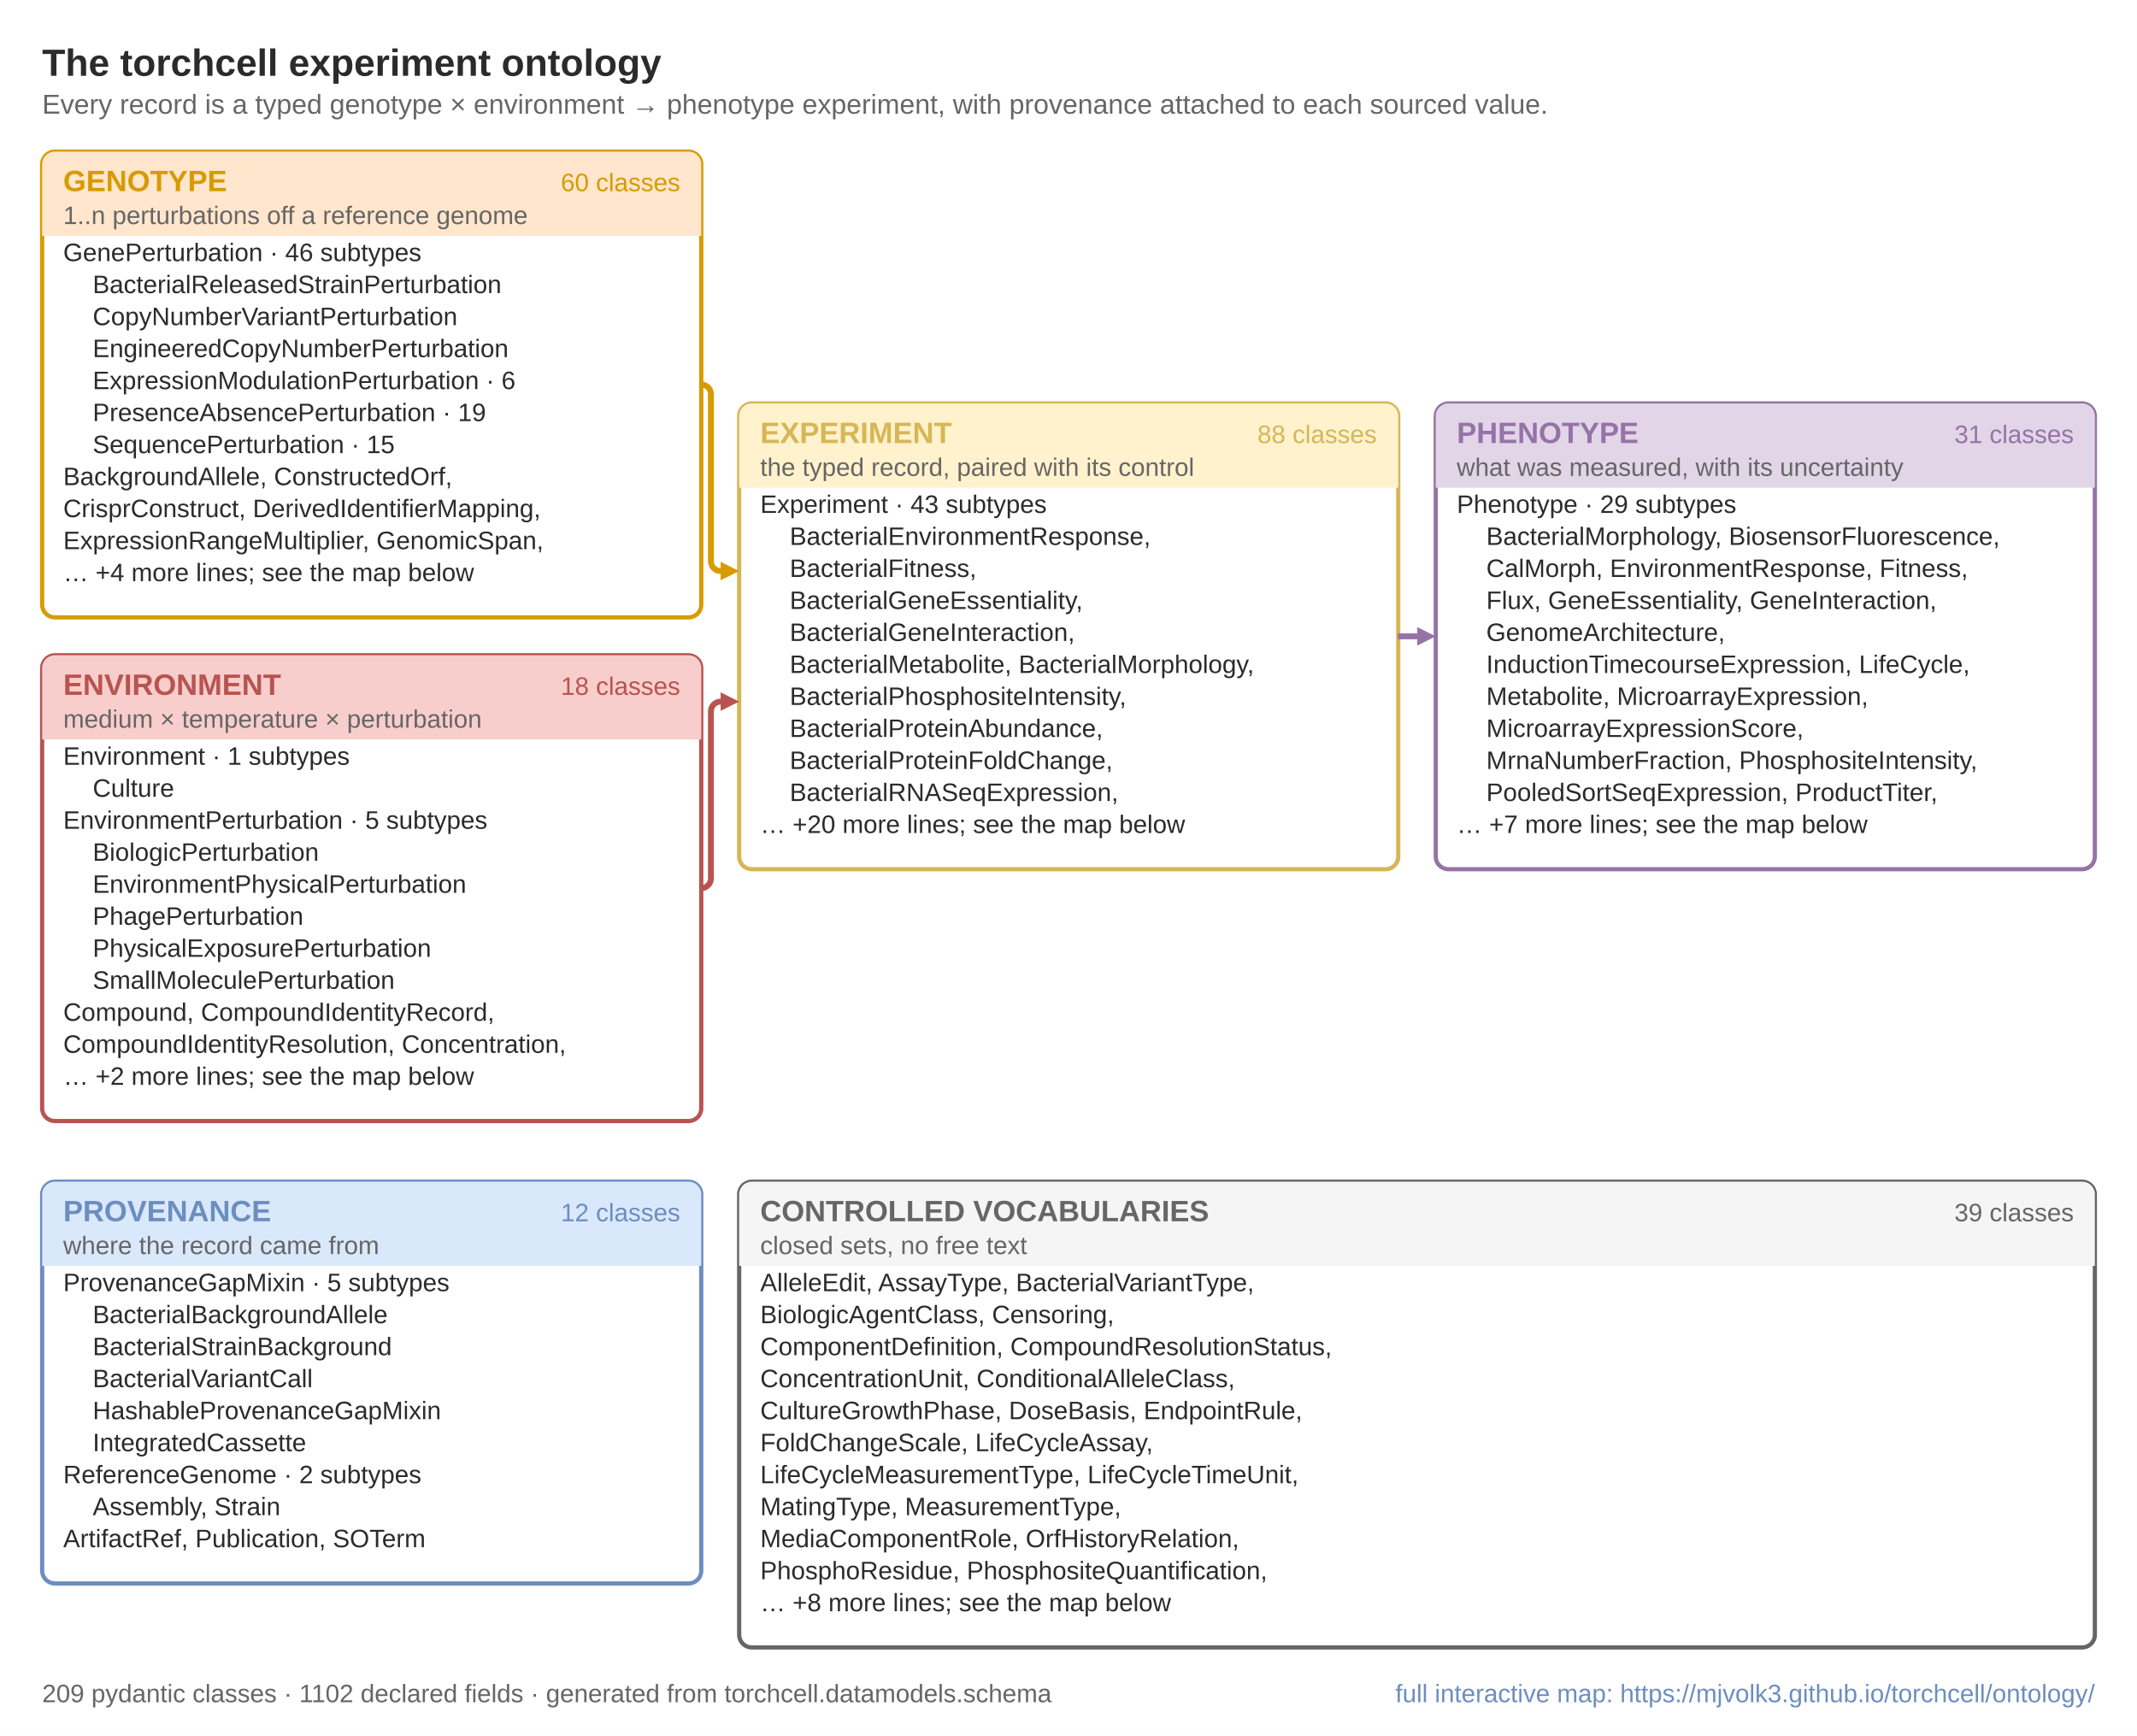
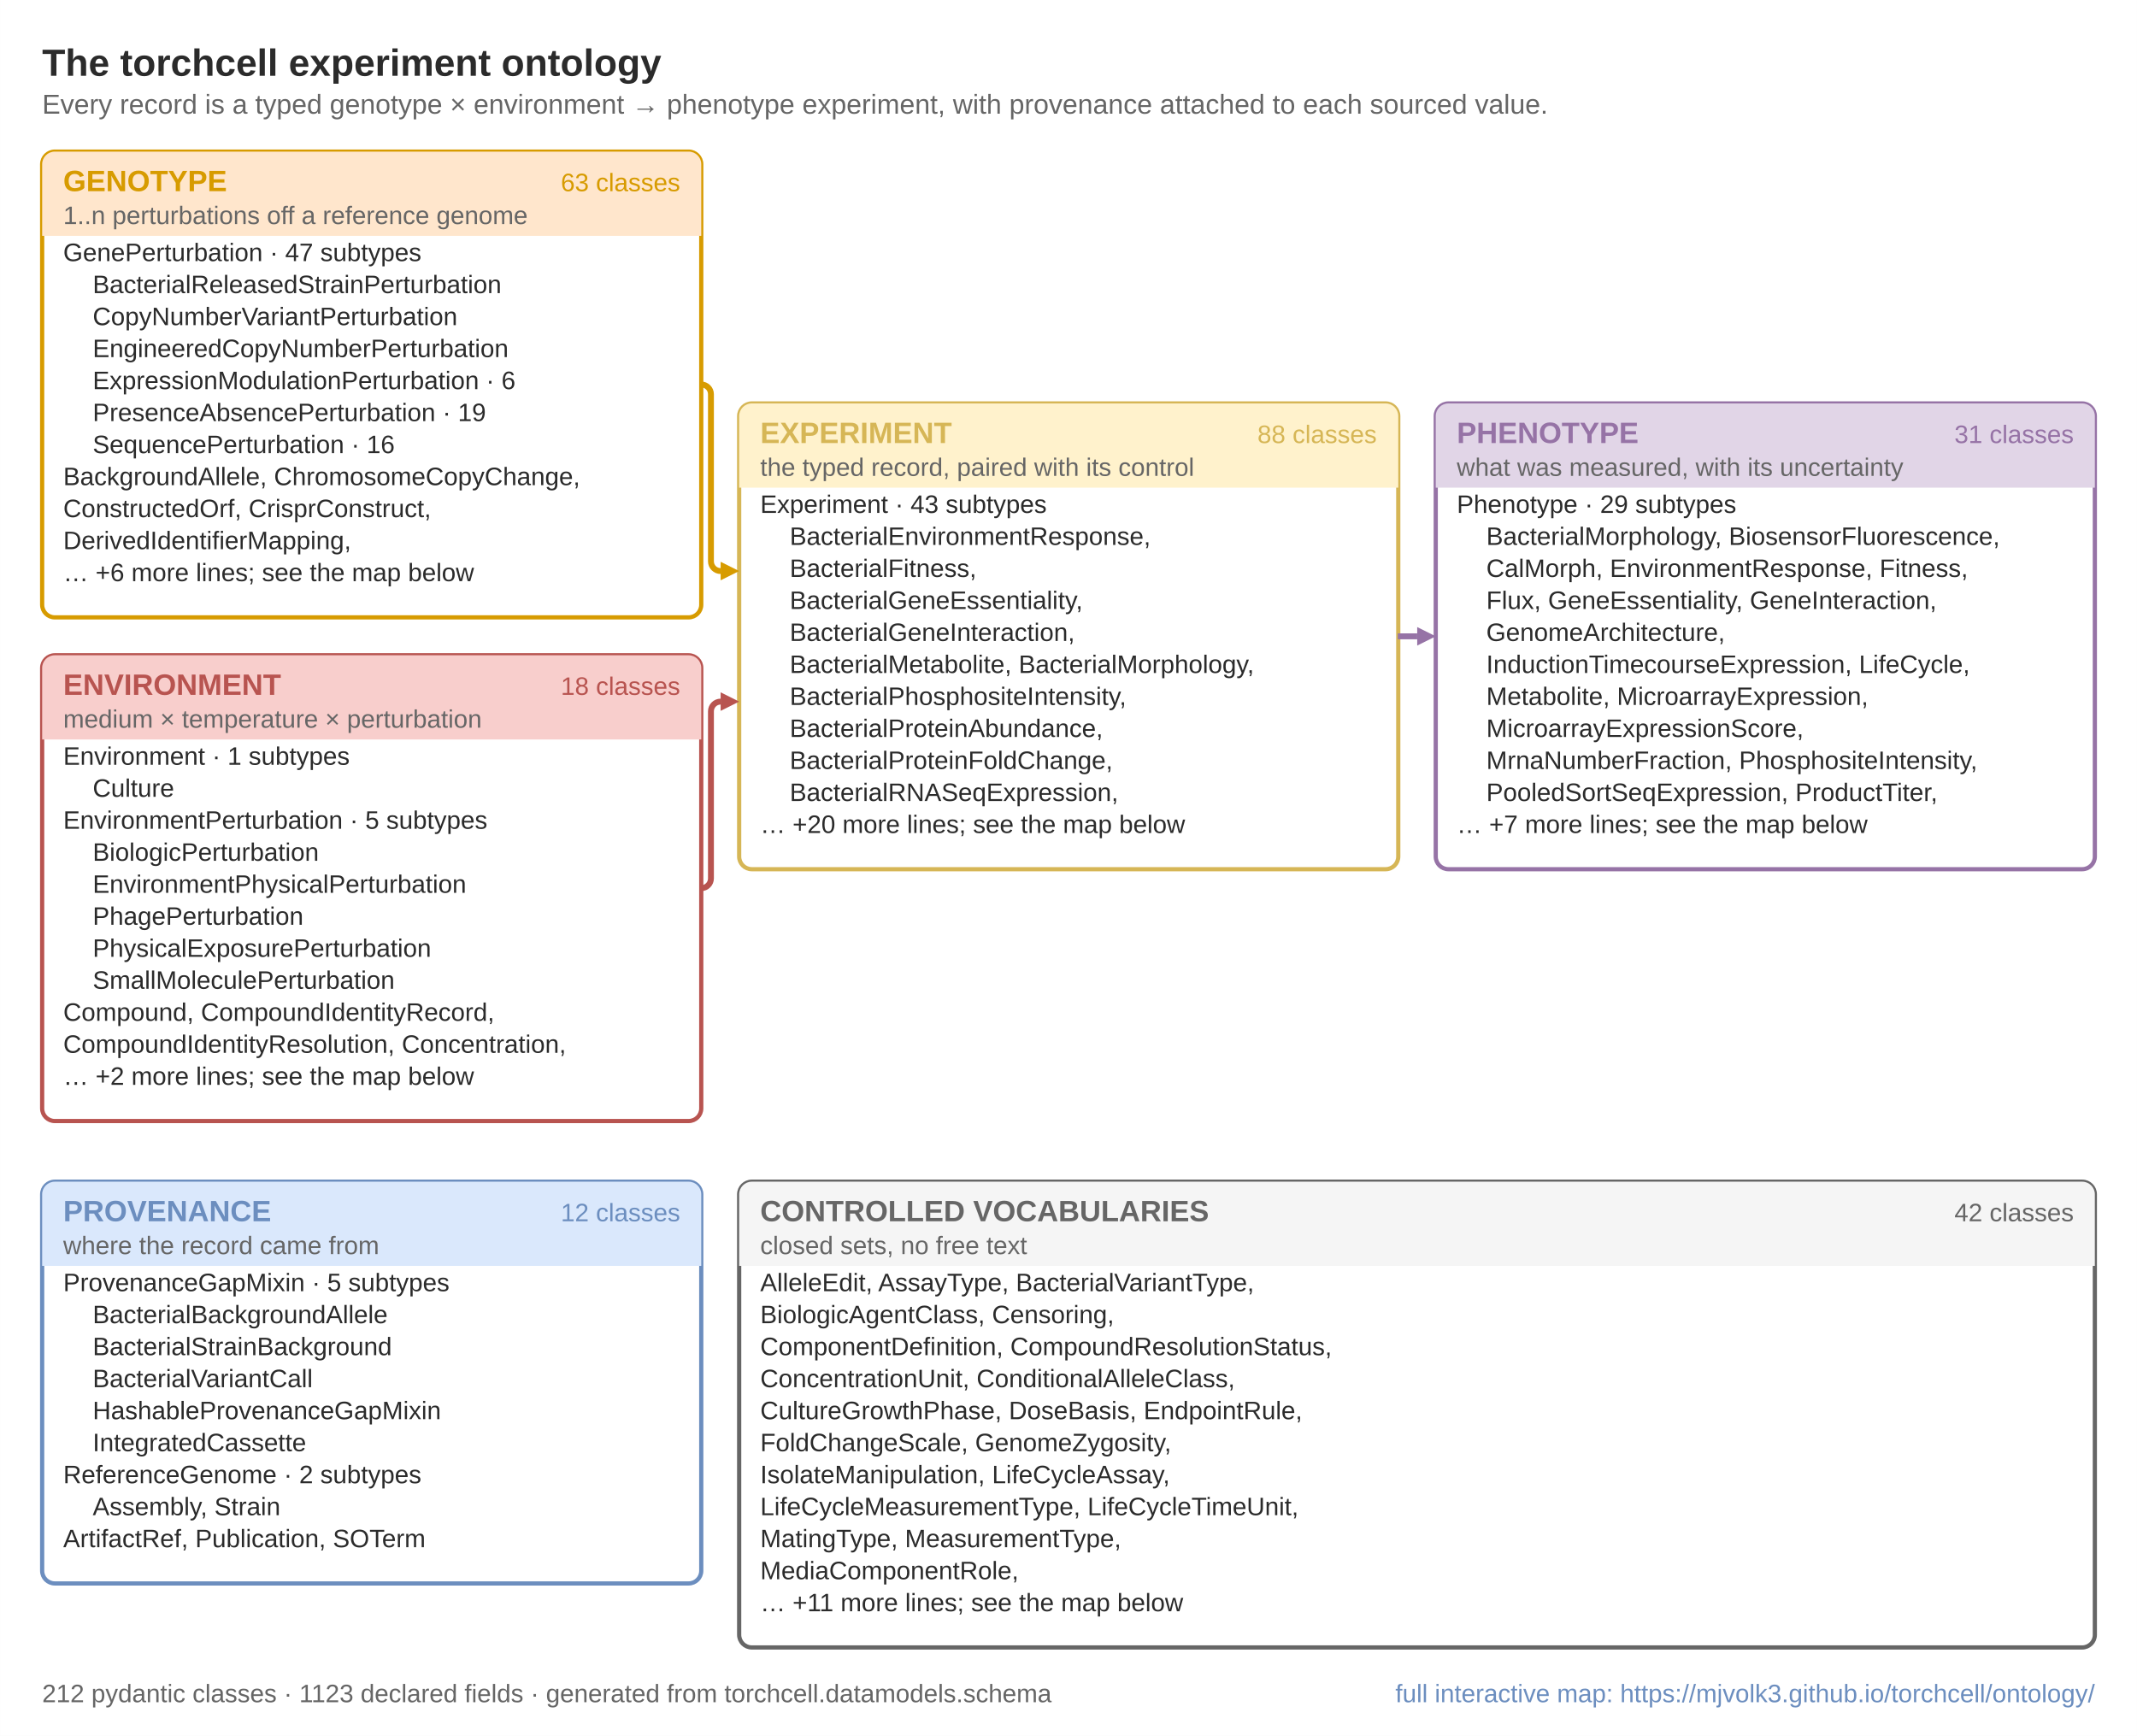
<svg xmlns="http://www.w3.org/2000/svg" width="179.00mm" height="145.41mm" viewBox="0 0 507.4 412.2" font-family="Arial, Helvetica, sans-serif">
  <style>text{font-family:Arial,Helvetica,sans-serif}</style>
  <rect width="100%" height="100%" fill="#FFFFFF" />
  <text x="10.0" y="18.0" font-size="9" font-weight="700" fill="#2B2B2B">The torchcell experiment ontology</text>
  <text x="10.0" y="27.0" font-size="6.5" fill="#666666">Every record is a typed genotype × environment → phenotype experiment, with provenance attached to each sourced value.</text>
  <rect x="10.0" y="36.0" width="156.5" height="110.6" rx="3" fill="#FFFFFF" stroke="#D79B00" stroke-width="1" />
  <path d="M10.0 39.0 a3 3 0 0 1 3 -3 h150.5 a3 3 0 0 1 3 3 v17.0 h-156.5 Z" fill="#FFE6CC" />
  <text x="15.0" y="45.4" font-size="7" font-weight="700" fill="#D79B00">GENOTYPE</text>
-   <text x="161.5" y="45.4" font-size="6" text-anchor="end" fill="#D79B00">60 classes</text>
+   <text x="161.5" y="45.4" font-size="6" text-anchor="end" fill="#D79B00">63 classes</text>
  <text x="15.0" y="53.2" font-size="6" fill="#666666">1..n perturbations off a reference genome</text>
-   <text x="15.0" y="62.0" font-size="6" fill="#2B2B2B">GenePerturbation  ·  46 subtypes</text>
+   <text x="15.0" y="62.0" font-size="6" fill="#2B2B2B">GenePerturbation  ·  47 subtypes</text>
  <text x="22.0" y="69.6" font-size="6" fill="#2B2B2B">BacterialReleasedStrainPerturbation</text>
  <text x="22.0" y="77.2" font-size="6" fill="#2B2B2B">CopyNumberVariantPerturbation</text>
  <text x="22.0" y="84.8" font-size="6" fill="#2B2B2B">EngineeredCopyNumberPerturbation</text>
  <text x="22.0" y="92.4" font-size="6" fill="#2B2B2B">ExpressionModulationPerturbation  ·  6</text>
  <text x="22.0" y="100.0" font-size="6" fill="#2B2B2B">PresenceAbsencePerturbation  ·  19</text>
-   <text x="22.0" y="107.6" font-size="6" fill="#2B2B2B">SequencePerturbation  ·  15</text>
-   <text x="15.0" y="115.2" font-size="6" fill="#2B2B2B">BackgroundAllele, ConstructedOrf,</text>
-   <text x="15.0" y="122.8" font-size="6" fill="#2B2B2B">CrisprConstruct, DerivedIdentifierMapping,</text>
-   <text x="15.0" y="130.4" font-size="6" fill="#2B2B2B">ExpressionRangeMultiplier, GenomicSpan,</text>
-   <text x="15.0" y="138.0" font-size="6" fill="#2B2B2B">…  +4 more lines; see the map below</text>
+   <text x="22.0" y="107.6" font-size="6" fill="#2B2B2B">SequencePerturbation  ·  16</text>
+   <text x="15.0" y="115.2" font-size="6" fill="#2B2B2B">BackgroundAllele, ChromosomeCopyChange,</text>
+   <text x="15.0" y="122.8" font-size="6" fill="#2B2B2B">ConstructedOrf, CrisprConstruct,</text>
+   <text x="15.0" y="130.4" font-size="6" fill="#2B2B2B">DerivedIdentifierMapping,</text>
+   <text x="15.0" y="138.0" font-size="6" fill="#2B2B2B">…  +6 more lines; see the map below</text>
  <rect x="10.0" y="155.6" width="156.5" height="110.6" rx="3" fill="#FFFFFF" stroke="#B85450" stroke-width="1" />
  <path d="M10.0 158.6 a3 3 0 0 1 3 -3 h150.5 a3 3 0 0 1 3 3 v17.0 h-156.5 Z" fill="#F8CECC" />
  <text x="15.0" y="165.0" font-size="7" font-weight="700" fill="#B85450">ENVIRONMENT</text>
  <text x="161.5" y="165.0" font-size="6" text-anchor="end" fill="#B85450">18 classes</text>
  <text x="15.0" y="172.8" font-size="6" fill="#666666">medium × temperature × perturbation</text>
  <text x="15.0" y="181.6" font-size="6" fill="#2B2B2B">Environment  ·  1 subtypes</text>
  <text x="22.0" y="189.2" font-size="6" fill="#2B2B2B">Culture</text>
  <text x="15.0" y="196.8" font-size="6" fill="#2B2B2B">EnvironmentPerturbation  ·  5 subtypes</text>
  <text x="22.0" y="204.4" font-size="6" fill="#2B2B2B">BiologicPerturbation</text>
  <text x="22.0" y="212.0" font-size="6" fill="#2B2B2B">EnvironmentPhysicalPerturbation</text>
  <text x="22.0" y="219.6" font-size="6" fill="#2B2B2B">PhagePerturbation</text>
  <text x="22.0" y="227.2" font-size="6" fill="#2B2B2B">PhysicalExposurePerturbation</text>
  <text x="22.0" y="234.8" font-size="6" fill="#2B2B2B">SmallMoleculePerturbation</text>
  <text x="15.0" y="242.4" font-size="6" fill="#2B2B2B">Compound, CompoundIdentityRecord,</text>
  <text x="15.0" y="250.0" font-size="6" fill="#2B2B2B">CompoundIdentityResolution, Concentration,</text>
  <text x="15.0" y="257.6" font-size="6" fill="#2B2B2B">…  +2 more lines; see the map below</text>
  <rect x="175.5" y="95.8" width="156.5" height="110.6" rx="3" fill="#FFFFFF" stroke="#D6B656" stroke-width="1" />
  <path d="M175.5 98.8 a3 3 0 0 1 3 -3 h150.5 a3 3 0 0 1 3 3 v17.0 h-156.5 Z" fill="#FFF2CC" />
  <text x="180.5" y="105.2" font-size="7" font-weight="700" fill="#D6B656">EXPERIMENT</text>
  <text x="326.9" y="105.2" font-size="6" text-anchor="end" fill="#D6B656">88 classes</text>
  <text x="180.5" y="113.0" font-size="6" fill="#666666">the typed record, paired with its control</text>
  <text x="180.5" y="121.8" font-size="6" fill="#2B2B2B">Experiment  ·  43 subtypes</text>
  <text x="187.5" y="129.4" font-size="6" fill="#2B2B2B">BacterialEnvironmentResponse,</text>
  <text x="187.5" y="137.0" font-size="6" fill="#2B2B2B">BacterialFitness,</text>
  <text x="187.5" y="144.6" font-size="6" fill="#2B2B2B">BacterialGeneEssentiality,</text>
  <text x="187.5" y="152.2" font-size="6" fill="#2B2B2B">BacterialGeneInteraction,</text>
  <text x="187.5" y="159.8" font-size="6" fill="#2B2B2B">BacterialMetabolite, BacterialMorphology,</text>
  <text x="187.5" y="167.4" font-size="6" fill="#2B2B2B">BacterialPhosphositeIntensity,</text>
  <text x="187.5" y="175.0" font-size="6" fill="#2B2B2B">BacterialProteinAbundance,</text>
  <text x="187.5" y="182.6" font-size="6" fill="#2B2B2B">BacterialProteinFoldChange,</text>
  <text x="187.5" y="190.2" font-size="6" fill="#2B2B2B">BacterialRNASeqExpression,</text>
  <text x="180.5" y="197.8" font-size="6" fill="#2B2B2B">…  +20 more lines; see the map below</text>
  <rect x="340.9" y="95.8" width="156.5" height="110.6" rx="3" fill="#FFFFFF" stroke="#9673A6" stroke-width="1" />
  <path d="M340.9 98.8 a3 3 0 0 1 3 -3 h150.5 a3 3 0 0 1 3 3 v17.0 h-156.5 Z" fill="#E1D5E7" />
  <text x="345.9" y="105.2" font-size="7" font-weight="700" fill="#9673A6">PHENOTYPE</text>
  <text x="492.4" y="105.2" font-size="6" text-anchor="end" fill="#9673A6">31 classes</text>
  <text x="345.9" y="113.0" font-size="6" fill="#666666">what was measured, with its uncertainty</text>
  <text x="345.9" y="121.8" font-size="6" fill="#2B2B2B">Phenotype  ·  29 subtypes</text>
  <text x="352.9" y="129.4" font-size="6" fill="#2B2B2B">BacterialMorphology, BiosensorFluorescence,</text>
  <text x="352.9" y="137.0" font-size="6" fill="#2B2B2B">CalMorph, EnvironmentResponse, Fitness,</text>
  <text x="352.9" y="144.6" font-size="6" fill="#2B2B2B">Flux, GeneEssentiality, GeneInteraction,</text>
  <text x="352.9" y="152.2" font-size="6" fill="#2B2B2B">GenomeArchitecture,</text>
  <text x="352.9" y="159.8" font-size="6" fill="#2B2B2B">InductionTimecourseExpression, LifeCycle,</text>
  <text x="352.9" y="167.4" font-size="6" fill="#2B2B2B">Metabolite, MicroarrayExpression,</text>
  <text x="352.9" y="175.0" font-size="6" fill="#2B2B2B">MicroarrayExpressionScore,</text>
  <text x="352.9" y="182.6" font-size="6" fill="#2B2B2B">MrnaNumberFraction, PhosphositeIntensity,</text>
  <text x="352.9" y="190.2" font-size="6" fill="#2B2B2B">PooledSortSeqExpression, ProductTiter,</text>
  <text x="345.9" y="197.8" font-size="6" fill="#2B2B2B">…  +7 more lines; see the map below</text>
  <rect x="10.0" y="280.6" width="156.5" height="95.4" rx="3" fill="#FFFFFF" stroke="#6C8EBF" stroke-width="1" />
  <path d="M10.0 283.6 a3 3 0 0 1 3 -3 h150.5 a3 3 0 0 1 3 3 v17.0 h-156.5 Z" fill="#DAE8FC" />
  <text x="15.0" y="290.0" font-size="7" font-weight="700" fill="#6C8EBF">PROVENANCE</text>
  <text x="161.5" y="290.0" font-size="6" text-anchor="end" fill="#6C8EBF">12 classes</text>
  <text x="15.0" y="297.8" font-size="6" fill="#666666">where the record came from</text>
  <text x="15.0" y="306.6" font-size="6" fill="#2B2B2B">ProvenanceGapMixin  ·  5 subtypes</text>
  <text x="22.0" y="314.2" font-size="6" fill="#2B2B2B">BacterialBackgroundAllele</text>
  <text x="22.0" y="321.8" font-size="6" fill="#2B2B2B">BacterialStrainBackground</text>
  <text x="22.0" y="329.4" font-size="6" fill="#2B2B2B">BacterialVariantCall</text>
  <text x="22.0" y="337.0" font-size="6" fill="#2B2B2B">HashableProvenanceGapMixin</text>
  <text x="22.0" y="344.6" font-size="6" fill="#2B2B2B">IntegratedCassette</text>
  <text x="15.0" y="352.2" font-size="6" fill="#2B2B2B">ReferenceGenome  ·  2 subtypes</text>
  <text x="22.0" y="359.8" font-size="6" fill="#2B2B2B">Assembly, Strain</text>
  <text x="15.0" y="367.4" font-size="6" fill="#2B2B2B">ArtifactRef, Publication, SOTerm</text>
  <rect x="175.5" y="280.6" width="321.9" height="110.6" rx="3" fill="#FFFFFF" stroke="#666666" stroke-width="1" />
  <path d="M175.5 283.6 a3 3 0 0 1 3 -3 h315.9 a3 3 0 0 1 3 3 v17.0 h-321.9 Z" fill="#F5F5F5" />
  <text x="180.5" y="290.0" font-size="7" font-weight="700" fill="#666666">CONTROLLED VOCABULARIES</text>
-   <text x="492.4" y="290.0" font-size="6" text-anchor="end" fill="#666666">39 classes</text>
+   <text x="492.4" y="290.0" font-size="6" text-anchor="end" fill="#666666">42 classes</text>
  <text x="180.5" y="297.8" font-size="6" fill="#666666">closed sets, no free text</text>
  <text x="180.5" y="306.6" font-size="6" fill="#2B2B2B">AlleleEdit, AssayType, BacterialVariantType,</text>
  <text x="180.5" y="314.2" font-size="6" fill="#2B2B2B">BiologicAgentClass, Censoring,</text>
  <text x="180.5" y="321.8" font-size="6" fill="#2B2B2B">ComponentDefinition, CompoundResolutionStatus,</text>
  <text x="180.5" y="329.4" font-size="6" fill="#2B2B2B">ConcentrationUnit, ConditionalAlleleClass,</text>
  <text x="180.5" y="337.0" font-size="6" fill="#2B2B2B">CultureGrowthPhase, DoseBasis, EndpointRule,</text>
-   <text x="180.5" y="344.6" font-size="6" fill="#2B2B2B">FoldChangeScale, LifeCycleAssay,</text>
-   <text x="180.5" y="352.2" font-size="6" fill="#2B2B2B">LifeCycleMeasurementType, LifeCycleTimeUnit,</text>
-   <text x="180.5" y="359.8" font-size="6" fill="#2B2B2B">MatingType, MeasurementType,</text>
-   <text x="180.5" y="367.4" font-size="6" fill="#2B2B2B">MediaComponentRole, OrfHistoryRelation,</text>
-   <text x="180.5" y="375.0" font-size="6" fill="#2B2B2B">PhosphoResidue, PhosphositeQuantification,</text>
-   <text x="180.5" y="382.6" font-size="6" fill="#2B2B2B">…  +8 more lines; see the map below</text>
+   <text x="180.5" y="344.6" font-size="6" fill="#2B2B2B">FoldChangeScale, GenomeZygosity,</text>
+   <text x="180.5" y="352.2" font-size="6" fill="#2B2B2B">IsolateManipulation, LifeCycleAssay,</text>
+   <text x="180.5" y="359.8" font-size="6" fill="#2B2B2B">LifeCycleMeasurementType, LifeCycleTimeUnit,</text>
+   <text x="180.5" y="367.4" font-size="6" fill="#2B2B2B">MatingType, MeasurementType,</text>
+   <text x="180.5" y="375.0" font-size="6" fill="#2B2B2B">MediaComponentRole,</text>
+   <text x="180.5" y="382.6" font-size="6" fill="#2B2B2B">…  +11 more lines; see the map below</text>
  <path d="M166.5 91.3 H166.5 A2.3 2.3 0 0 1 168.8 93.6 V133.3 A2.3 2.3 0 0 0 171.1 135.6 H171.1" fill="none" stroke="#D79B00" stroke-width="1.4" stroke-linecap="butt" stroke-linejoin="round" />
  <path d="M175.5 135.6 l-4.4 -2.2 v4.4 Z" fill="#D79B00" />
  <path d="M166.5 210.9 H166.5 A2.3 2.3 0 0 0 168.8 208.6 V168.9 A2.3 2.3 0 0 1 171.1 166.6 H171.1" fill="none" stroke="#B85450" stroke-width="1.4" stroke-linecap="butt" stroke-linejoin="round" />
  <path d="M175.5 166.6 l-4.4 -2.2 v4.4 Z" fill="#B85450" />
  <path d="M331.9 151.1 H336.5" fill="none" stroke="#9673A6" stroke-width="1.4" stroke-linecap="butt" stroke-linejoin="round" />
  <path d="M340.9 151.1 l-4.4 -2.2 v4.4 Z" fill="#9673A6" />
-   <text x="10.0" y="404.2" font-size="6" fill="#666666">209 pydantic classes · 1102 declared fields · generated from torchcell.datamodels.schema</text>
+   <text x="10.0" y="404.2" font-size="6" fill="#666666">212 pydantic classes · 1123 declared fields · generated from torchcell.datamodels.schema</text>
  <text x="497.4" y="404.2" font-size="6" text-anchor="end" fill="#6C8EBF">full interactive map: https://mjvolk3.github.io/torchcell/ontology/</text>
</svg>
